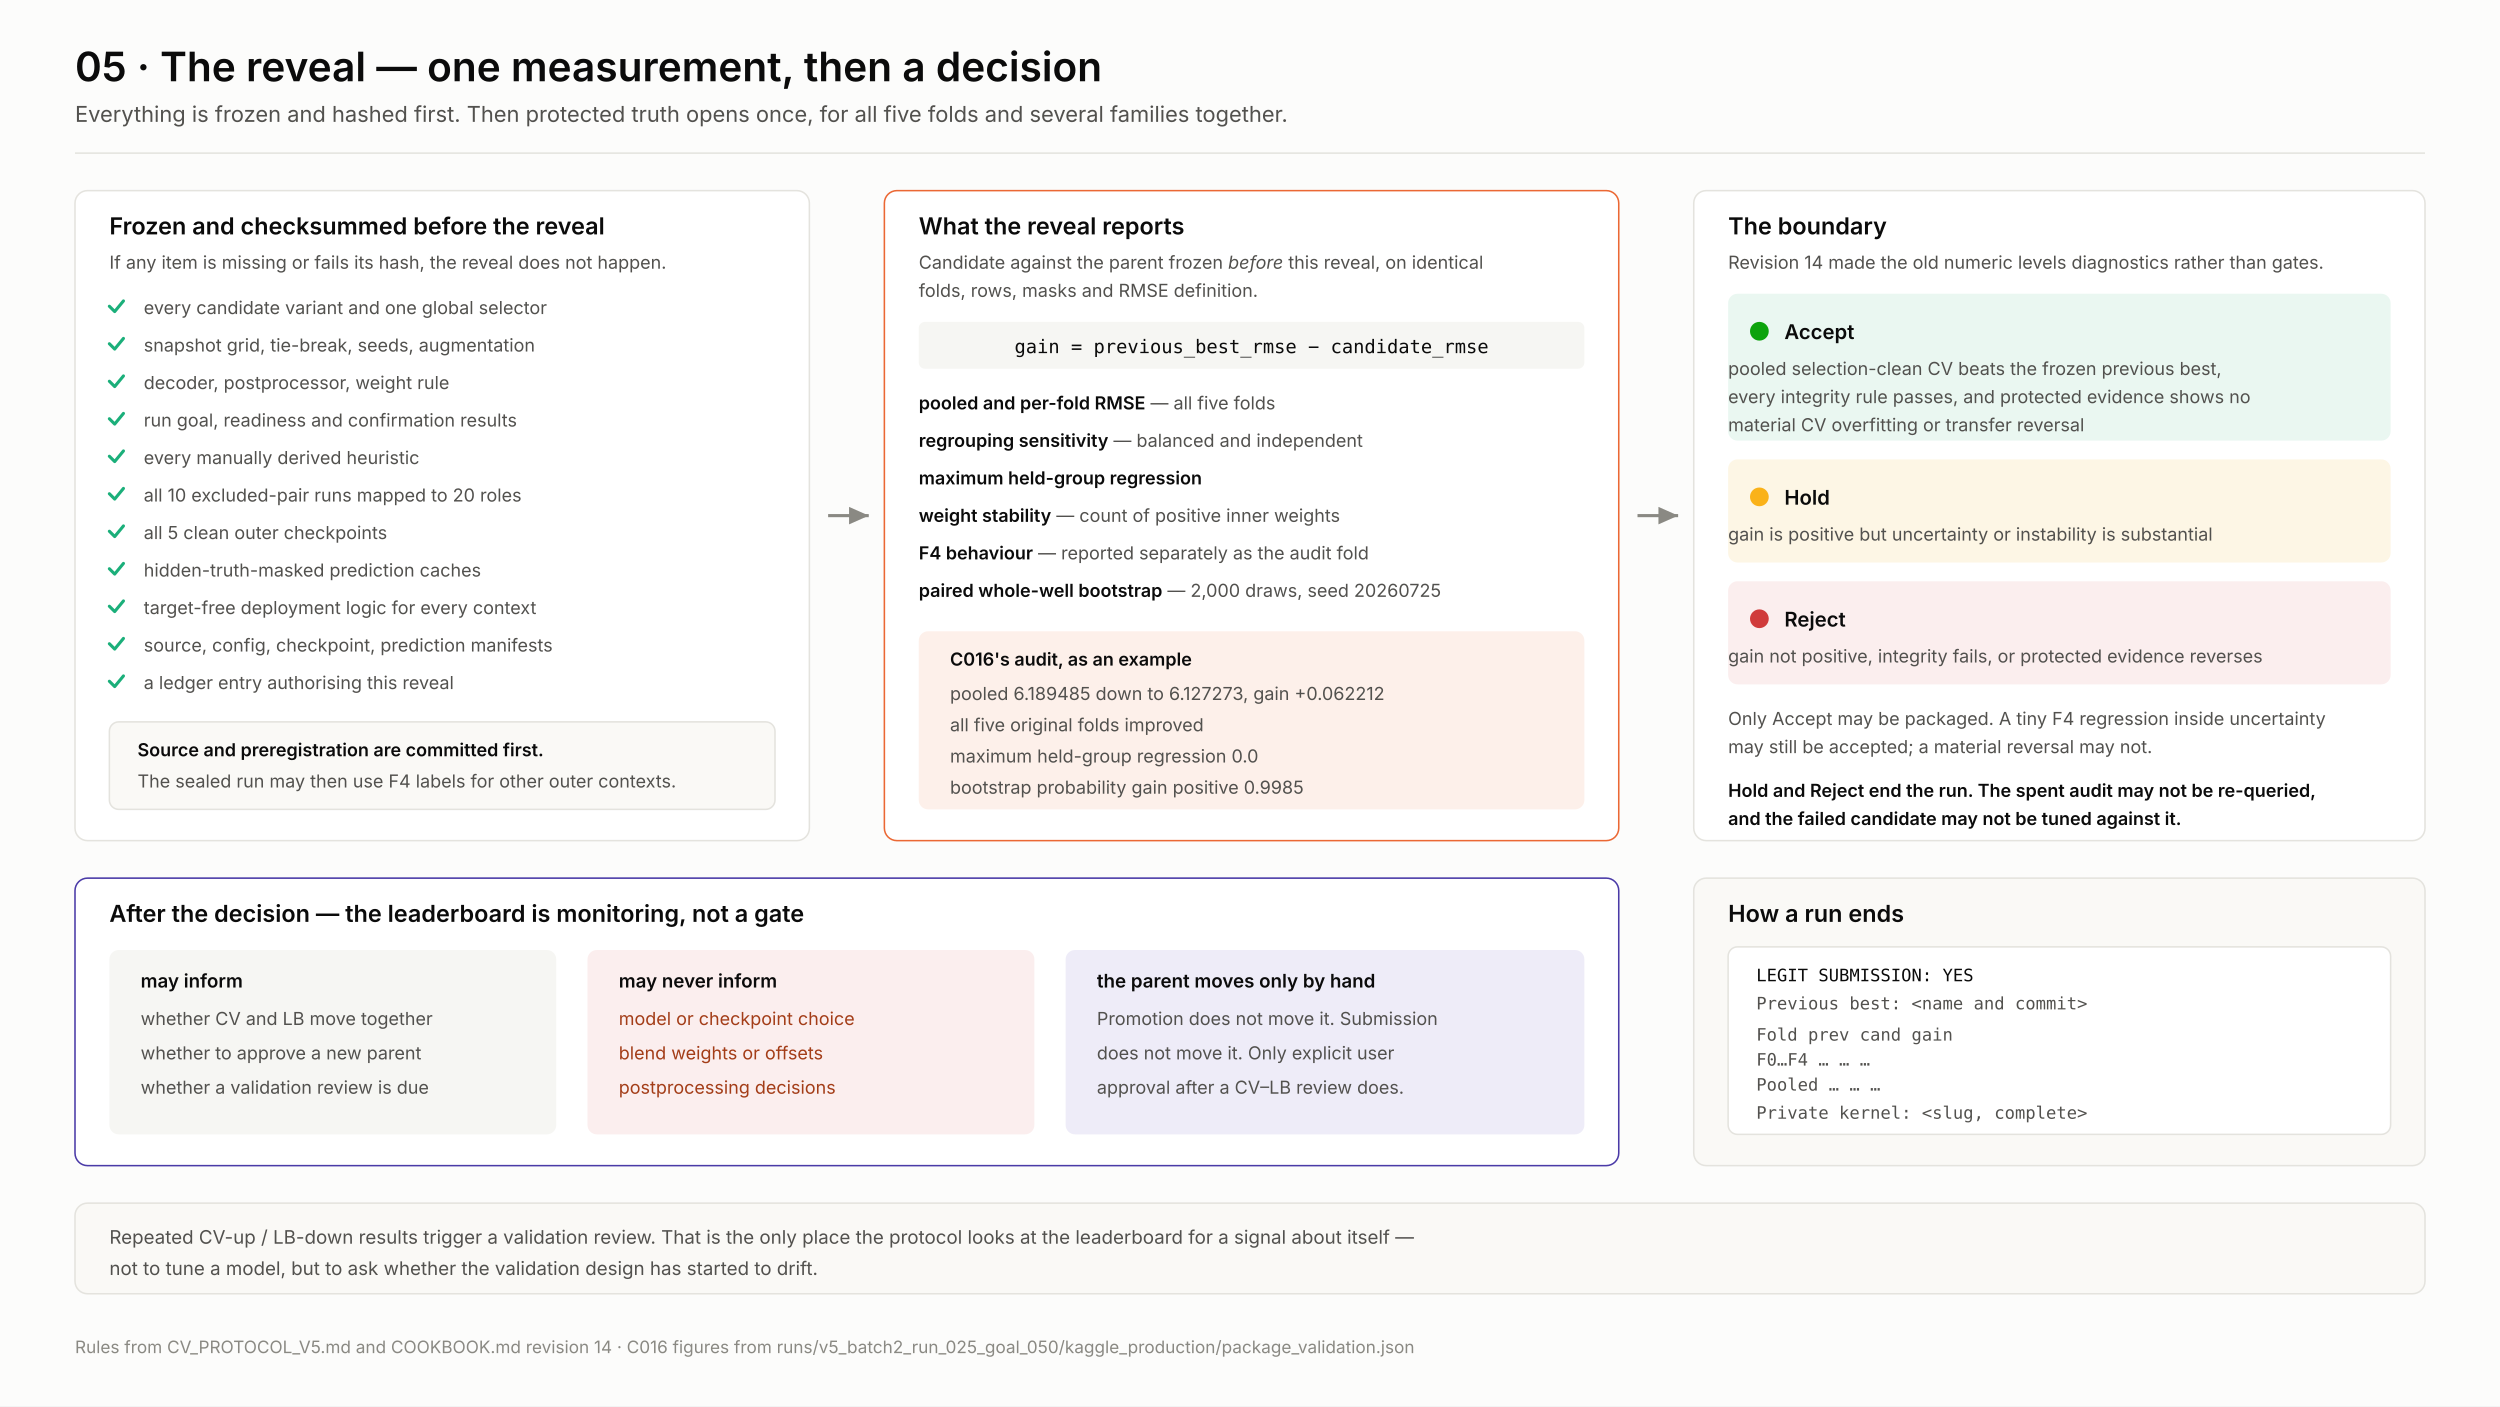
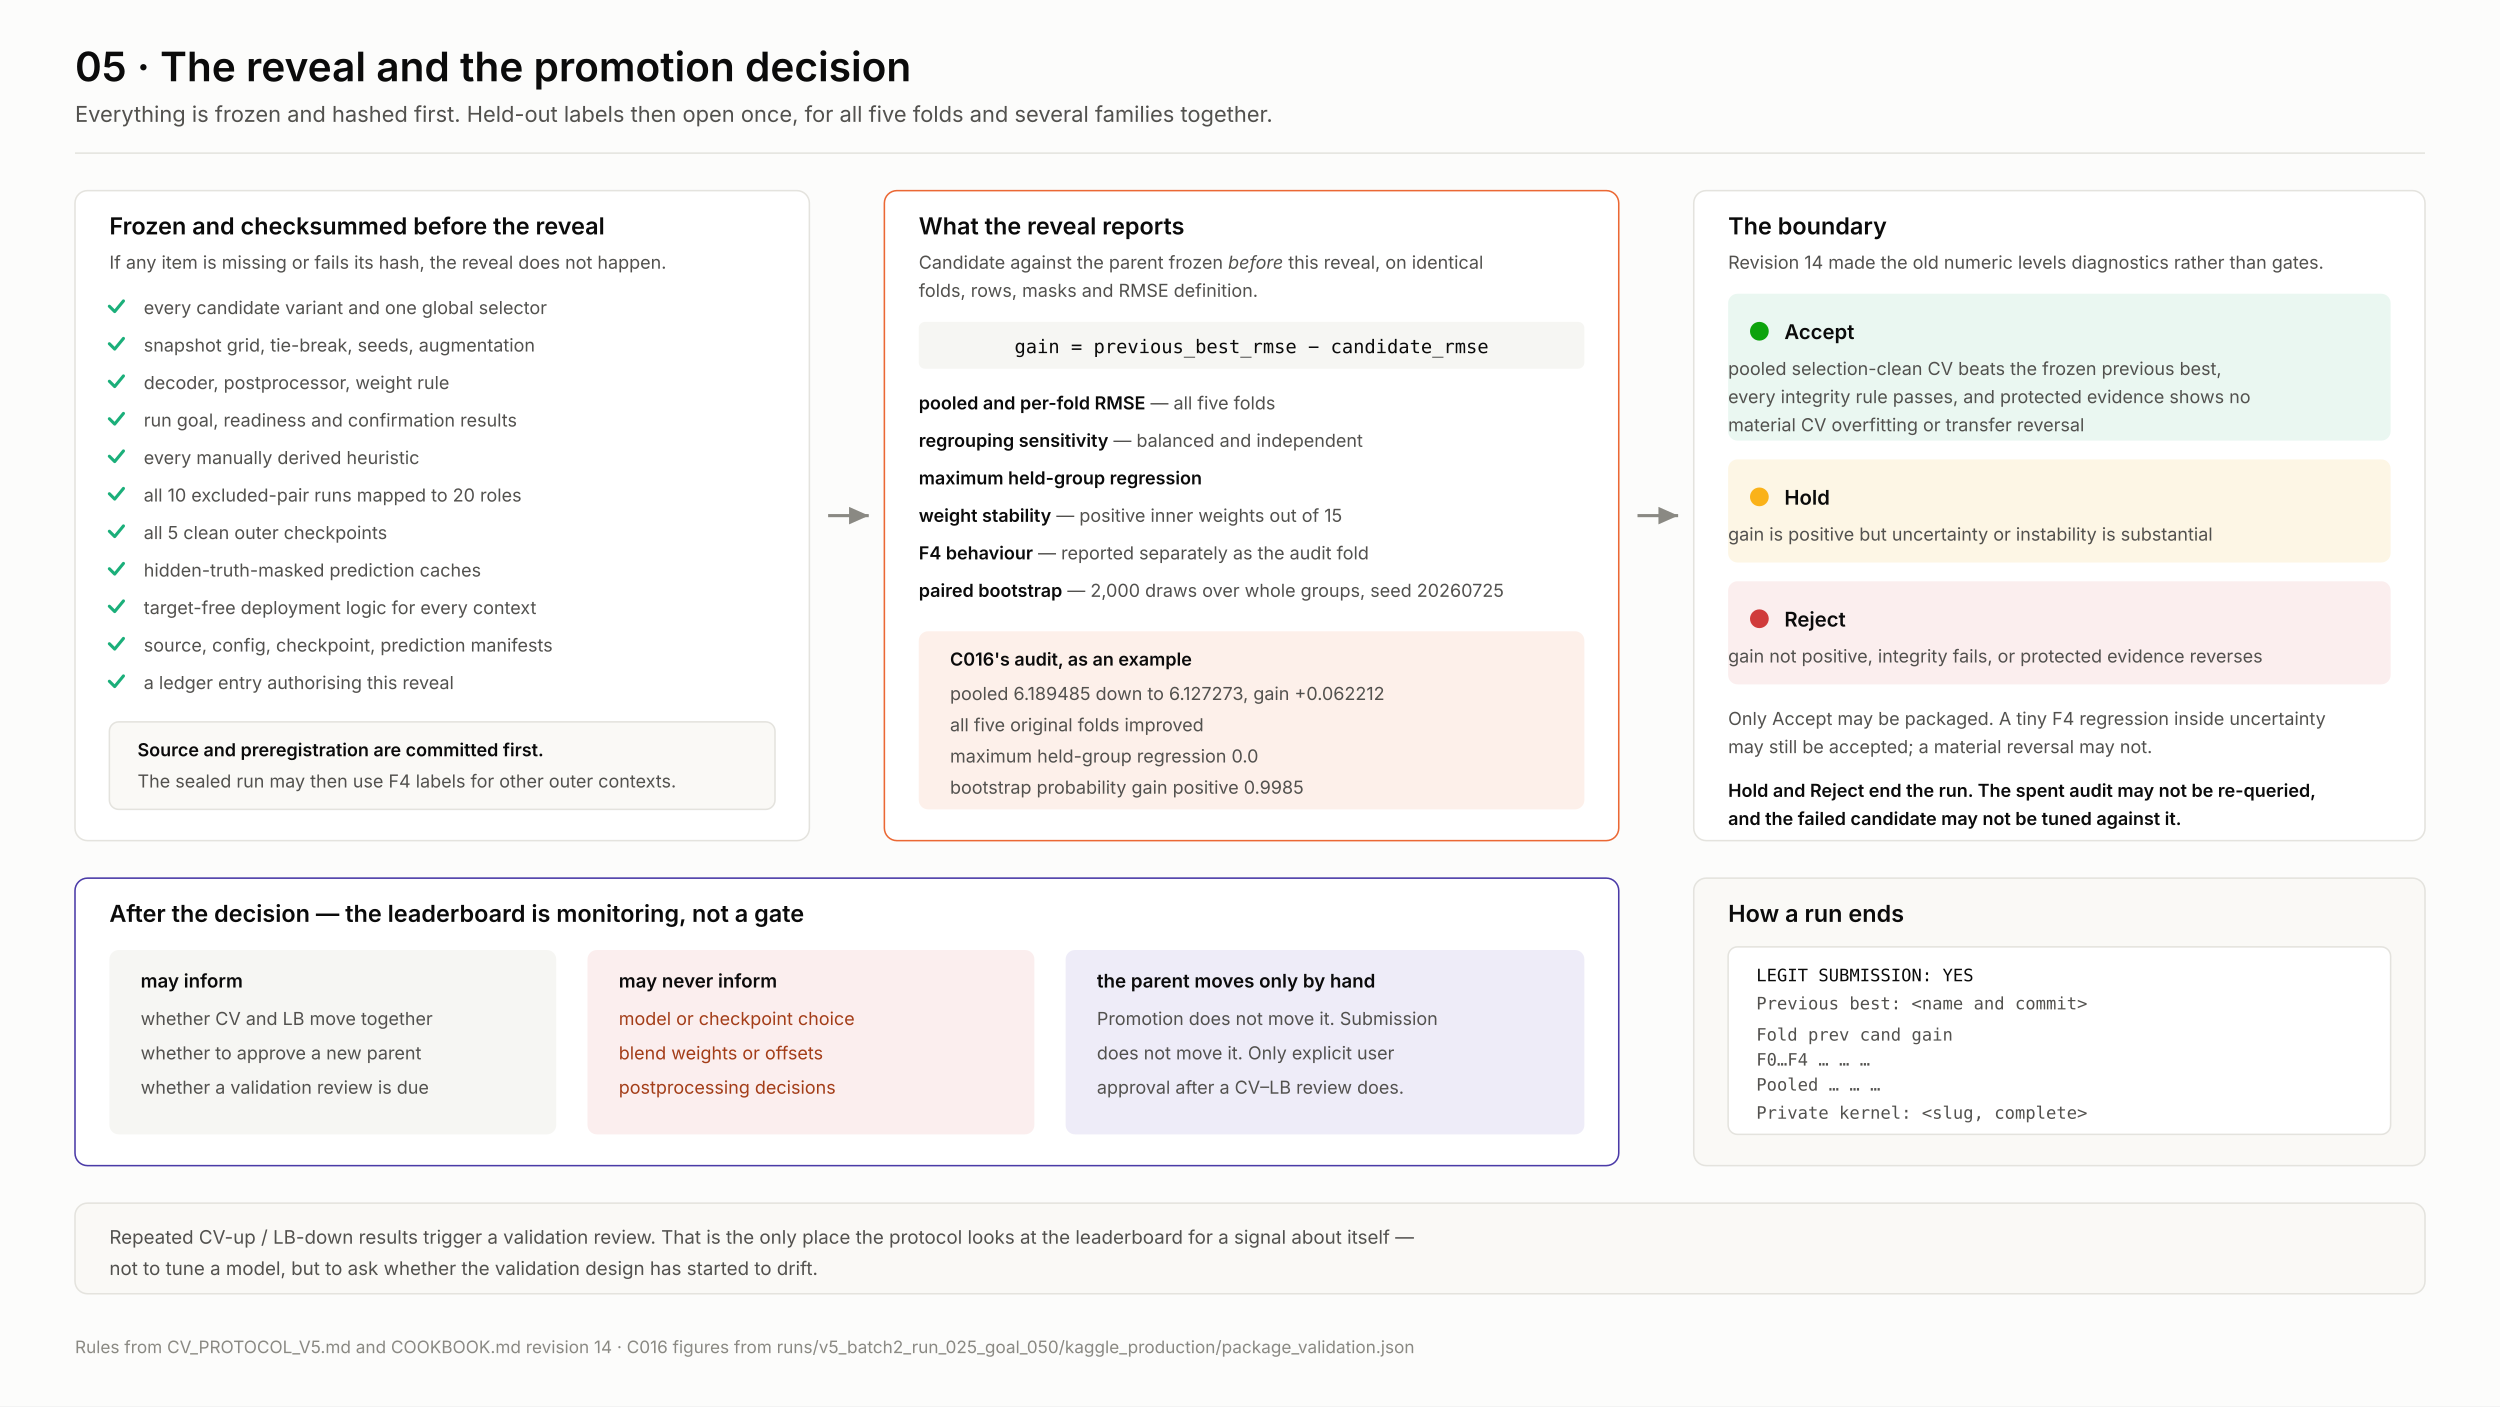
<svg xmlns="http://www.w3.org/2000/svg" viewBox="0 0 1600 900" width="1600" height="900" font-family="Inter, 'Helvetica Neue', Helvetica, Arial, sans-serif">
  <defs>
    <marker id="arrow" viewBox="0 0 10 10" refX="9" refY="5" markerWidth="7" markerHeight="7" orient="auto-start-reverse">
      <path d="M 0 1 L 9 5 L 0 9 z" fill="#8a8983" />
    </marker>
    <g id="tick">
      <path d="M 0 4 L 3.4 7.4 L 9 0.6" fill="none" stroke="#1baf7a" stroke-width="2" stroke-linecap="round" stroke-linejoin="round" />
    </g>
  </defs>
  <rect width="1600" height="900" fill="#fcfcfb" />
-   <text x="48" y="52" font-size="26" font-weight="600" fill="#0b0b0b">05 · The reveal — one measurement, then a decision</text>
-   <text x="48" y="78" font-size="14" fill="#52514e">Everything is frozen and hashed first. Then protected truth opens once, for all five folds and several families together.</text>
+   <text x="48" y="52" font-size="26" font-weight="600" fill="#0b0b0b">05 · The reveal and the promotion decision</text>
+   <text x="48" y="78" font-size="14" fill="#52514e">Everything is frozen and hashed first. Held-out labels then open once, for all five folds and several families together.</text>
  <line x1="48" y1="98" x2="1552" y2="98" stroke="#e4e3de" />
  <rect x="48" y="122" width="470" height="416" rx="8" fill="#ffffff" stroke="#e4e3de" />
  <text x="70" y="150" font-size="15" font-weight="600" fill="#0b0b0b">Frozen and checksummed before the reveal</text>
  <text x="70" y="172" font-size="11.5" fill="#52514e">If any item is missing or fails its hash, the reveal does not happen.</text>
  <g font-size="11.5" fill="#52514e">
    <use href="#tick" x="70" y="192" />
    <text x="92" y="201">every candidate variant and one global selector</text>
    <use href="#tick" x="70" y="216" />
    <text x="92" y="225">snapshot grid, tie-break, seeds, augmentation</text>
    <use href="#tick" x="70" y="240" />
    <text x="92" y="249">decoder, postprocessor, weight rule</text>
    <use href="#tick" x="70" y="264" />
    <text x="92" y="273">run goal, readiness and confirmation results</text>
    <use href="#tick" x="70" y="288" />
    <text x="92" y="297">every manually derived heuristic</text>
    <use href="#tick" x="70" y="312" />
    <text x="92" y="321">all 10 excluded-pair runs mapped to 20 roles</text>
    <use href="#tick" x="70" y="336" />
    <text x="92" y="345">all 5 clean outer checkpoints</text>
    <use href="#tick" x="70" y="360" />
    <text x="92" y="369">hidden-truth-masked prediction caches</text>
    <use href="#tick" x="70" y="384" />
    <text x="92" y="393">target-free deployment logic for every context</text>
    <use href="#tick" x="70" y="408" />
    <text x="92" y="417">source, config, checkpoint, prediction manifests</text>
    <use href="#tick" x="70" y="432" />
    <text x="92" y="441">a ledger entry authorising this reveal</text>
  </g>
  <rect x="70" y="462" width="426" height="56" rx="6" fill="#faf9f6" stroke="#e4e3de" />
  <text x="88" y="484" font-size="11.5" font-weight="600" fill="#0b0b0b">Source and preregistration are committed first.</text>
  <text x="88" y="504" font-size="11.5" fill="#52514e">The sealed run may then use F4 labels for other outer contexts.</text>
  <line x1="530" y1="330" x2="556" y2="330" stroke="#8a8983" stroke-width="2" marker-end="url(#arrow)" />
  <rect x="566" y="122" width="470" height="416" rx="8" fill="#ffffff" stroke="#eb6834" />
  <text x="588" y="150" font-size="15" font-weight="600" fill="#0b0b0b">What the reveal reports</text>
  <text x="588" y="172" font-size="11.5" fill="#52514e">Candidate against the parent frozen <tspan font-style="italic">before</tspan> this reveal, on identical</text>
  <text x="588" y="190" font-size="11.5" fill="#52514e">folds, rows, masks and RMSE definition.</text>
  <rect x="588" y="206" width="426" height="30" rx="4" fill="#f6f6f3" />
  <text x="801" y="226" font-size="12" font-family="ui-monospace, Menlo, Consolas, monospace" fill="#0b0b0b" text-anchor="middle">gain = previous_best_rmse − candidate_rmse</text>
  <g font-size="11.5" fill="#52514e">
    <text x="588" y="262">
      <tspan font-weight="600" fill="#0b0b0b">pooled and per-fold RMSE</tspan> — all five folds</text>
    <text x="588" y="286">
      <tspan font-weight="600" fill="#0b0b0b">regrouping sensitivity</tspan> — balanced and independent</text>
    <text x="588" y="310">
      <tspan font-weight="600" fill="#0b0b0b">maximum held-group regression</tspan>
    </text>
    <text x="588" y="334">
-       <tspan font-weight="600" fill="#0b0b0b">weight stability</tspan> — count of positive inner weights</text>
+       <tspan font-weight="600" fill="#0b0b0b">weight stability</tspan> — positive inner weights out of 15</text>
    <text x="588" y="358">
      <tspan font-weight="600" fill="#0b0b0b">F4 behaviour</tspan> — reported separately as the audit fold</text>
    <text x="588" y="382">
-       <tspan font-weight="600" fill="#0b0b0b">paired whole-well bootstrap</tspan> — 2,000 draws, seed 20260725</text>
+       <tspan font-weight="600" fill="#0b0b0b">paired bootstrap</tspan> — 2,000 draws over whole groups, seed 20260725</text>
  </g>
  <rect x="588" y="404" width="426" height="114" rx="6" fill="#fdf0ea" />
  <text x="608" y="426" font-size="11.5" font-weight="600" fill="#0b0b0b">C016's audit, as an example</text>
  <g font-size="11.5" fill="#52514e">
    <text x="608" y="448">pooled 6.189485 down to 6.127273, gain +0.062212</text>
    <text x="608" y="468">all five original folds improved</text>
    <text x="608" y="488">maximum held-group regression 0.0</text>
    <text x="608" y="508">bootstrap probability gain positive 0.9985</text>
  </g>
  <line x1="1048" y1="330" x2="1074" y2="330" stroke="#8a8983" stroke-width="2" marker-end="url(#arrow)" />
  <rect x="1084" y="122" width="468" height="416" rx="8" fill="#ffffff" stroke="#e4e3de" />
  <text x="1106" y="150" font-size="15" font-weight="600" fill="#0b0b0b">The boundary</text>
  <text x="1106" y="172" font-size="11.5" fill="#52514e">Revision 14 made the old numeric levels diagnostics rather than gates.</text>
  <rect x="1106" y="188" width="424" height="94" rx="6" fill="#eaf7f1" />
  <circle cx="1126" cy="212" r="6" fill="#0ca30c" />
  <text x="1142" y="217" font-size="13" font-weight="600" fill="#0b0b0b">Accept</text>
  <text x="1106" y="240" font-size="11.5" fill="#52514e">pooled selection-clean CV beats the frozen previous best,</text>
  <text x="1106" y="258" font-size="11.5" fill="#52514e">every integrity rule passes, and protected evidence shows no</text>
  <text x="1106" y="276" font-size="11.5" fill="#52514e">material CV overfitting or transfer reversal</text>
  <rect x="1106" y="294" width="424" height="66" rx="6" fill="#fdf6e5" />
  <circle cx="1126" cy="318" r="6" fill="#fab219" />
  <text x="1142" y="323" font-size="13" font-weight="600" fill="#0b0b0b">Hold</text>
  <text x="1106" y="346" font-size="11.5" fill="#52514e">gain is positive but uncertainty or instability is substantial</text>
  <rect x="1106" y="372" width="424" height="66" rx="6" fill="#fbeeee" />
  <circle cx="1126" cy="396" r="6" fill="#d03b3b" />
  <text x="1142" y="401" font-size="13" font-weight="600" fill="#0b0b0b">Reject</text>
  <text x="1106" y="424" font-size="11.5" fill="#52514e">gain not positive, integrity fails, or protected evidence reverses</text>
  <text x="1106" y="464" font-size="11.5" fill="#52514e">Only Accept may be packaged. A tiny F4 regression inside uncertainty</text>
  <text x="1106" y="482" font-size="11.5" fill="#52514e">may still be accepted; a material reversal may not.</text>
  <text x="1106" y="510" font-size="11.5" font-weight="600" fill="#0b0b0b">Hold and Reject end the run. The spent audit may not be re-queried,</text>
  <text x="1106" y="528" font-size="11.5" font-weight="600" fill="#0b0b0b">and the failed candidate may not be tuned against it.</text>
  <rect x="48" y="562" width="988" height="184" rx="8" fill="#ffffff" stroke="#4a3aa7" />
  <text x="70" y="590" font-size="15" font-weight="600" fill="#0b0b0b">After the decision — the leaderboard is monitoring, not a gate</text>
  <rect x="70" y="608" width="286" height="118" rx="6" fill="#f6f6f3" />
  <text x="90" y="632" font-size="12" font-weight="600" fill="#0b0b0b">may inform</text>
  <text x="90" y="656" font-size="11.5" fill="#52514e">whether CV and LB move together</text>
  <text x="90" y="678" font-size="11.5" fill="#52514e">whether to approve a new parent</text>
  <text x="90" y="700" font-size="11.5" fill="#52514e">whether a validation review is due</text>
  <rect x="376" y="608" width="286" height="118" rx="6" fill="#fbeeee" />
  <text x="396" y="632" font-size="12" font-weight="600" fill="#0b0b0b">may never inform</text>
  <text x="396" y="656" font-size="11.5" fill="#a33d18">model or checkpoint choice</text>
  <text x="396" y="678" font-size="11.5" fill="#a33d18">blend weights or offsets</text>
  <text x="396" y="700" font-size="11.5" fill="#a33d18">postprocessing decisions</text>
  <rect x="682" y="608" width="332" height="118" rx="6" fill="#eeecf8" />
  <text x="702" y="632" font-size="12" font-weight="600" fill="#0b0b0b">the parent moves only by hand</text>
  <text x="702" y="656" font-size="11.5" fill="#52514e">Promotion does not move it. Submission</text>
  <text x="702" y="678" font-size="11.5" fill="#52514e">does not move it. Only explicit user</text>
  <text x="702" y="700" font-size="11.5" fill="#52514e">approval after a CV–LB review does.</text>
  <rect x="1084" y="562" width="468" height="184" rx="8" fill="#faf9f6" stroke="#e4e3de" />
  <text x="1106" y="590" font-size="15" font-weight="600" fill="#0b0b0b">How a run ends</text>
  <rect x="1106" y="606" width="424" height="120" rx="6" fill="#ffffff" stroke="#e4e3de" />
  <g font-size="11" font-family="ui-monospace, Menlo, Consolas, monospace" fill="#52514e">
    <text x="1124" y="628" fill="#0b0b0b">LEGIT SUBMISSION: YES</text>
    <text x="1124" y="646">Previous best: &lt;name and commit&gt;</text>
    <text x="1124" y="666">Fold   prev      cand      gain</text>
    <text x="1124" y="682">F0…F4  …         …         …</text>
    <text x="1124" y="698">Pooled …         …         …</text>
    <text x="1124" y="716">Private kernel: &lt;slug, complete&gt;</text>
  </g>
  <rect x="48" y="770" width="1504" height="58" rx="8" fill="#faf9f6" stroke="#e4e3de" />
  <text x="70" y="796" font-size="12" fill="#52514e">Repeated CV-up / LB-down results trigger a validation review. That is the only place the protocol looks at the leaderboard for a signal about itself —</text>
  <text x="70" y="816" font-size="12" fill="#52514e">not to tune a model, but to ask whether the validation design has started to drift.</text>
  <text x="48" y="866" font-size="11" fill="#8a8983">Rules from CV_PROTOCOL_V5.md and COOKBOOK.md revision 14 · C016 figures from runs/v5_batch2_run_025_goal_050/kaggle_production/package_validation.json</text>
</svg>
